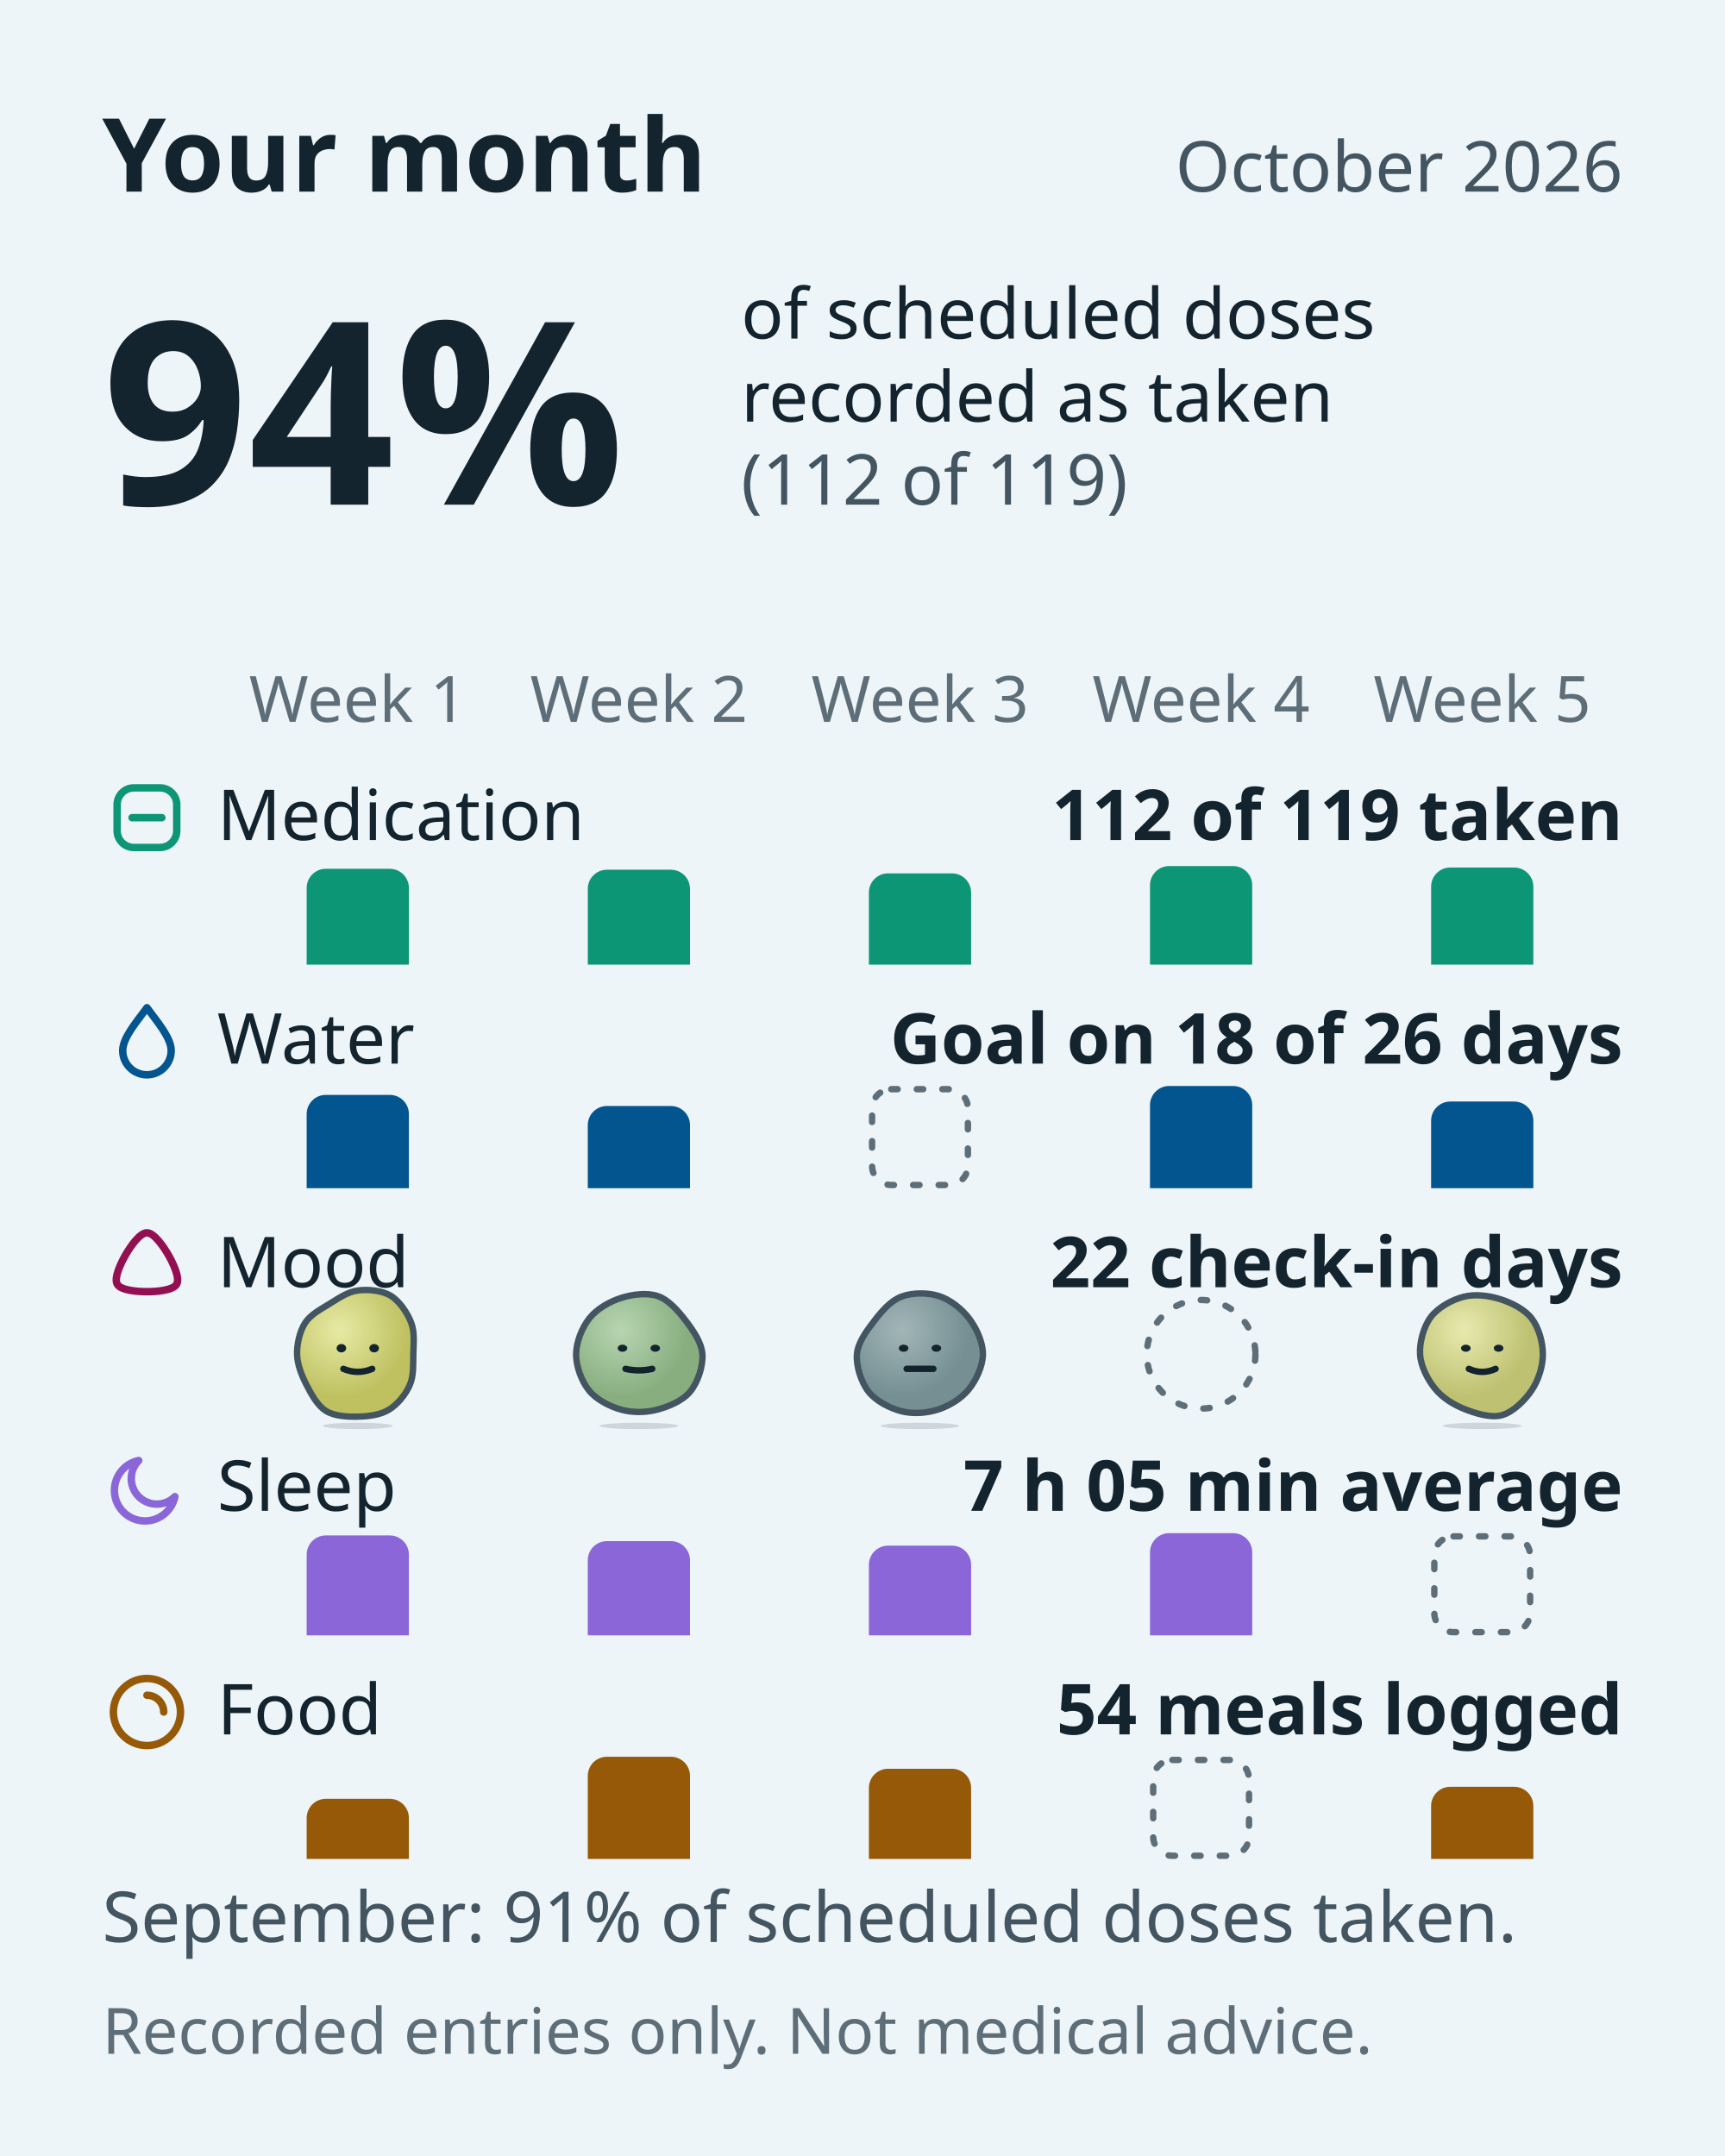
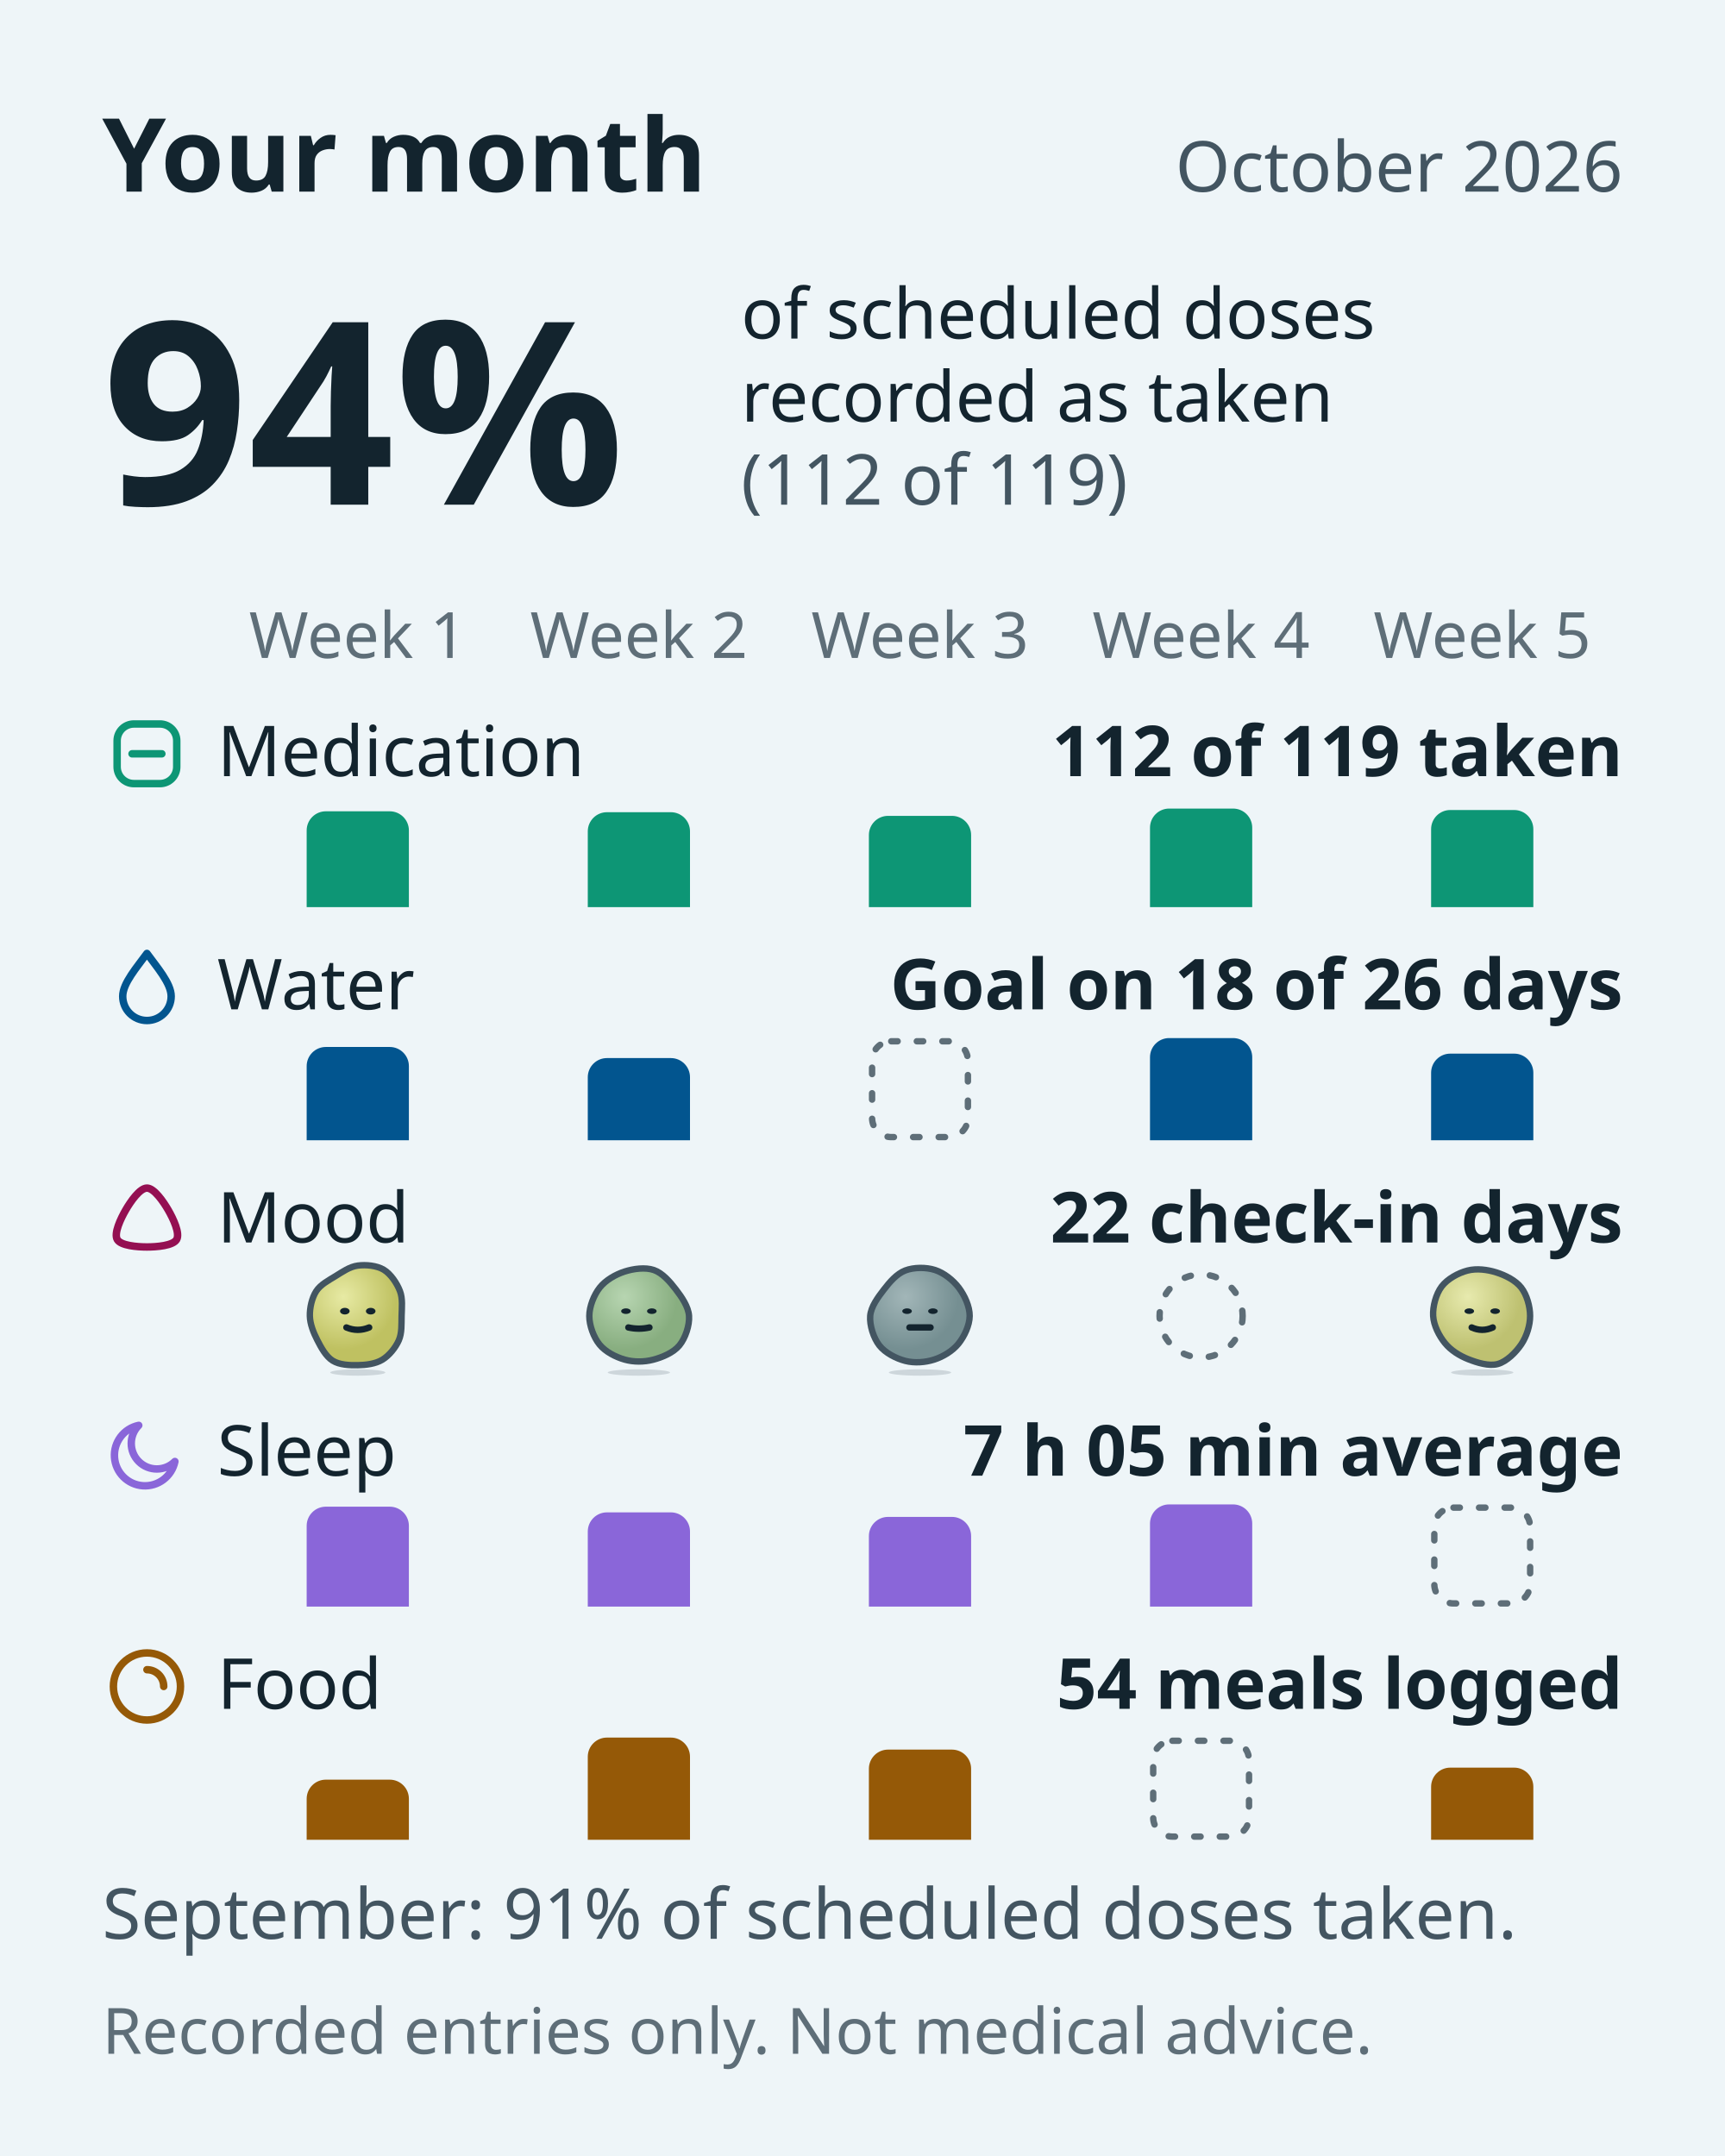
<svg xmlns="http://www.w3.org/2000/svg" width="1080" height="1350" viewBox="0 0 1080 1350">
  <defs>
-     <radialGradient id="g1" gradientUnits="userSpaceOnUse" cx="212.6" cy="832.8" r="41.8">
+     <radialGradient id="g1" gradientUnits="userSpaceOnUse" cx="215" cy="812" r="33">
      <stop offset="0" stop-color="#e7eaa4" />
      <stop offset="1" stop-color="#bfc161" />
    </radialGradient>
-     <radialGradient id="g2" gradientUnits="userSpaceOnUse" cx="388.6" cy="832.8" r="41.8">
+     <radialGradient id="g2" gradientUnits="userSpaceOnUse" cx="391" cy="812" r="33">
      <stop offset="0" stop-color="#b7d5b1" />
      <stop offset="1" stop-color="#88ae80" />
    </radialGradient>
-     <radialGradient id="g3" gradientUnits="userSpaceOnUse" cx="564.6" cy="832.8" r="41.8">
+     <radialGradient id="g3" gradientUnits="userSpaceOnUse" cx="567" cy="812" r="33">
      <stop offset="0" stop-color="#a2b6b8" />
      <stop offset="1" stop-color="#758f92" />
    </radialGradient>
-     <radialGradient id="g4" gradientUnits="userSpaceOnUse" cx="916.6" cy="832.8" r="41.8">
+     <radialGradient id="g4" gradientUnits="userSpaceOnUse" cx="919" cy="812" r="33">
      <stop offset="0" stop-color="#e7eaae" />
      <stop offset="1" stop-color="#bec171" />
    </radialGradient>
  </defs>
  <rect width="1080" height="1350" fill="#eef5f8" />
  <text x="64" y="120" font-family="Geologica" font-weight="600" font-size="64" fill="#13242e">Your month</text>
  <text x="1016" y="120" font-family="IBM Plex Sans" font-weight="500" font-size="44" fill="#435561" text-anchor="end">October 2026</text>
  <text x="64" y="316" font-family="Geologica" font-weight="600" font-size="160" fill="#13242e">94%</text>
  <text x="464" y="212" font-family="IBM Plex Sans" font-weight="500" font-size="44" fill="#13242e">of scheduled doses</text>
  <text x="464" y="264" font-family="IBM Plex Sans" font-weight="500" font-size="44" fill="#13242e">recorded as taken</text>
  <text x="464" y="316" font-family="IBM Plex Sans" font-weight="400" font-size="44" fill="#435561">(112 of 119)</text>
-   <text x="224" y="452" font-family="IBM Plex Sans" font-weight="500" font-size="40" fill="#5e6e78" text-anchor="middle">Week 1</text>
-   <text x="400" y="452" font-family="IBM Plex Sans" font-weight="500" font-size="40" fill="#5e6e78" text-anchor="middle">Week 2</text>
-   <text x="576" y="452" font-family="IBM Plex Sans" font-weight="500" font-size="40" fill="#5e6e78" text-anchor="middle">Week 3</text>
-   <text x="752" y="452" font-family="IBM Plex Sans" font-weight="500" font-size="40" fill="#5e6e78" text-anchor="middle">Week 4</text>
-   <text x="928" y="452" font-family="IBM Plex Sans" font-weight="500" font-size="40" fill="#5e6e78" text-anchor="middle">Week 5</text>
+   <text x="224" y="412" font-family="IBM Plex Sans" font-weight="500" font-size="40" fill="#5e6e78" text-anchor="middle">Week 1</text>
+   <text x="400" y="412" font-family="IBM Plex Sans" font-weight="500" font-size="40" fill="#5e6e78" text-anchor="middle">Week 2</text>
+   <text x="576" y="412" font-family="IBM Plex Sans" font-weight="500" font-size="40" fill="#5e6e78" text-anchor="middle">Week 3</text>
+   <text x="752" y="412" font-family="IBM Plex Sans" font-weight="500" font-size="40" fill="#5e6e78" text-anchor="middle">Week 4</text>
+   <text x="928" y="412" font-family="IBM Plex Sans" font-weight="500" font-size="40" fill="#5e6e78" text-anchor="middle">Week 5</text>
  <g>
-     <rect x="73.33" y="493.33" width="37.33" height="37.33" rx="10.5" fill="none" stroke="#0d9675" stroke-width="4.67" stroke-linecap="round" stroke-linejoin="round" />
-     <line x1="82.67" y1="512" x2="101.33" y2="512" stroke="#0d9675" stroke-width="4.67" stroke-linecap="round" stroke-linejoin="round" />
+     <rect x="73.33" y="453.33" width="37.33" height="37.33" rx="10.5" fill="none" stroke="#0d9675" stroke-width="4.67" stroke-linecap="round" stroke-linejoin="round" />
+     <line x1="82.67" y1="472" x2="101.33" y2="472" stroke="#0d9675" stroke-width="4.67" stroke-linecap="round" stroke-linejoin="round" />
  </g>
-   <text x="136" y="526" font-family="IBM Plex Sans" font-weight="500" font-size="44" fill="#13242e">Medication</text>
-   <text x="1016" y="526" font-family="IBM Plex Sans" font-weight="600" font-size="44" fill="#13242e" text-anchor="end">112 of 119 taken</text>
+   <text x="136" y="486" font-family="IBM Plex Sans" font-weight="500" font-size="44" fill="#13242e">Medication</text>
+   <text x="1016" y="486" font-family="IBM Plex Sans" font-weight="600" font-size="44" fill="#13242e" text-anchor="end">112 of 119 taken</text>
  <g>
-     <path d="M192 604 L192 556 A12 12 0 0 1 204 544 L244 544 A12 12 0 0 1 256 556 L256 604 Z" fill="#0d9675" />
+     <path d="M192 568 L192 520 A12 12 0 0 1 204 508 L244 508 A12 12 0 0 1 256 520 L256 568 Z" fill="#0d9675" />
  </g>
  <g>
-     <path d="M368 604 L368 556.57 A12 12 0 0 1 380 544.57 L420 544.57 A12 12 0 0 1 432 556.57 L432 604 Z" fill="#0d9675" />
+     <path d="M368 568 L368 520.57 A12 12 0 0 1 380 508.57 L420 508.57 A12 12 0 0 1 432 520.57 L432 568 Z" fill="#0d9675" />
  </g>
  <g>
-     <path d="M544 604 L544 558.86 A12 12 0 0 1 556 546.86 L596 546.86 A12 12 0 0 1 608 558.86 L608 604 Z" fill="#0d9675" />
+     <path d="M544 568 L544 522.86 A12 12 0 0 1 556 510.86 L596 510.86 A12 12 0 0 1 608 522.86 L608 568 Z" fill="#0d9675" />
  </g>
  <g>
-     <path d="M720 604 L720 554.29 A12 12 0 0 1 732 542.29 L772 542.29 A12 12 0 0 1 784 554.29 L784 604 Z" fill="#0d9675" />
+     <path d="M720 568 L720 518.29 A12 12 0 0 1 732 506.29 L772 506.29 A12 12 0 0 1 784 518.29 L784 568 Z" fill="#0d9675" />
  </g>
  <g>
-     <path d="M896 604 L896 555.2 A12 12 0 0 1 908 543.2 L948 543.2 A12 12 0 0 1 960 555.2 L960 604 Z" fill="#0d9675" />
+     <path d="M896 568 L896 519.2 A12 12 0 0 1 908 507.2 L948 507.2 A12 12 0 0 1 960 519.2 L960 568 Z" fill="#0d9675" />
  </g>
  <g>
-     <path d="M92 631 C85.93 639.4 76.83 649.67 76.83 657.83 A15.17 15.17 0 0 0 107.17 657.83 C107.17 649.67 98.07 639.4 92 631 Z" fill="none" stroke="#02558f" stroke-width="4.67" stroke-linecap="round" stroke-linejoin="round" />
+     <path d="M92 597 C85.93 605.4 76.83 615.67 76.83 623.83 A15.17 15.17 0 0 0 107.17 623.83 C107.17 615.67 98.07 605.4 92 597 Z" fill="none" stroke="#02558f" stroke-width="4.67" stroke-linecap="round" stroke-linejoin="round" />
  </g>
-   <text x="136" y="666" font-family="IBM Plex Sans" font-weight="500" font-size="44" fill="#13242e">Water</text>
-   <text x="1016" y="666" font-family="IBM Plex Sans" font-weight="600" font-size="44" fill="#13242e" text-anchor="end">Goal on 18 of 26 days</text>
+   <text x="136" y="632" font-family="IBM Plex Sans" font-weight="500" font-size="44" fill="#13242e">Water</text>
+   <text x="1016" y="632" font-family="IBM Plex Sans" font-weight="600" font-size="44" fill="#13242e" text-anchor="end">Goal on 18 of 26 days</text>
  <g>
-     <path d="M192 744 L192 697.57 A12 12 0 0 1 204 685.57 L244 685.57 A12 12 0 0 1 256 697.57 L256 744 Z" fill="#02558f" />
+     <path d="M192 714 L192 667.57 A12 12 0 0 1 204 655.57 L244 655.57 A12 12 0 0 1 256 667.57 L256 714 Z" fill="#02558f" />
  </g>
  <g>
-     <path d="M368 744 L368 704.52 A12 12 0 0 1 380 692.52 L420 692.52 A12 12 0 0 1 432 704.52 L432 744 Z" fill="#02558f" />
+     <path d="M368 714 L368 674.52 A12 12 0 0 1 380 662.52 L420 662.52 A12 12 0 0 1 432 674.52 L432 714 Z" fill="#02558f" />
  </g>
  <g>
-     <rect x="546" y="682" width="60" height="60" rx="12" fill="none" stroke="#5e6e78" stroke-width="4" stroke-linecap="round" stroke-linejoin="round" stroke-dasharray="4 12" />
+     <rect x="546" y="652" width="60" height="60" rx="12" fill="none" stroke="#5e6e78" stroke-width="4" stroke-linecap="round" stroke-linejoin="round" stroke-dasharray="4 12" />
  </g>
  <g>
-     <path d="M720 744 L720 692 A12 12 0 0 1 732 680 L772 680 A12 12 0 0 1 784 692 L784 744 Z" fill="#02558f" />
+     <path d="M720 714 L720 662 A12 12 0 0 1 732 650 L772 650 A12 12 0 0 1 784 662 L784 714 Z" fill="#02558f" />
  </g>
  <g>
-     <path d="M896 744 L896 701.74 A12 12 0 0 1 908 689.74 L948 689.74 A12 12 0 0 1 960 701.74 L960 744 Z" fill="#02558f" />
+     <path d="M896 714 L896 671.74 A12 12 0 0 1 908 659.74 L948 659.74 A12 12 0 0 1 960 671.74 L960 714 Z" fill="#02558f" />
  </g>
  <g>
-     <path d="M92 771.93 C96.45 771.93 102.24 780.33 105.34 785.7 C108.44 791.07 112.81 800.28 110.59 804.13 C108.37 807.98 98.2 808.8 92 808.8 C85.8 808.8 75.63 807.98 73.41 804.13 C71.19 800.28 75.56 791.07 78.66 785.7 C81.76 780.33 87.55 771.93 92 771.93 Z" fill="none" stroke="#940f52" stroke-width="4.67" stroke-linecap="round" stroke-linejoin="round" />
+     <path d="M92 743.93 C96.45 743.93 102.24 752.33 105.34 757.7 C108.44 763.07 112.81 772.28 110.59 776.13 C108.37 779.98 98.2 780.8 92 780.8 C85.8 780.8 75.63 779.98 73.41 776.13 C71.19 772.28 75.56 763.07 78.66 757.7 C81.76 752.33 87.55 743.93 92 743.93 Z" fill="none" stroke="#940f52" stroke-width="4.67" stroke-linecap="round" stroke-linejoin="round" />
  </g>
-   <text x="136" y="806" font-family="IBM Plex Sans" font-weight="500" font-size="44" fill="#13242e">Mood</text>
-   <text x="1016" y="806" font-family="IBM Plex Sans" font-weight="600" font-size="44" fill="#13242e" text-anchor="end">22 check-in days</text>
+   <text x="136" y="778" font-family="IBM Plex Sans" font-weight="500" font-size="44" fill="#13242e">Mood</text>
+   <text x="1016" y="778" font-family="IBM Plex Sans" font-weight="600" font-size="44" fill="#13242e" text-anchor="end">22 check-in days</text>
  <g>
-     <ellipse cx="224" cy="892.84" rx="21.85" ry="2" fill="#cdd6db" />
-     <path d="M258.76 848 C258.61 854.53 259.07 861.55 256.52 867.34 C253.97 873.13 248.88 879.44 243.46 882.72 C238.04 886.01 230.56 886.92 224 887.04 C217.44 887.17 209.47 886.8 204.11 883.48 C198.76 880.16 194.89 873.02 191.87 867.11 C188.85 861.19 186.14 854.45 185.99 848 C185.85 841.55 187.63 833.65 191.01 828.38 C194.4 823.12 200.8 819.81 206.3 816.42 C211.8 813.03 217.62 808.9 224 808.05 C230.38 807.2 239 807.97 244.56 811.31 C250.13 814.66 255.04 822.02 257.4 828.14 C259.77 834.25 258.9 841.47 258.76 848 Z" fill="url(#g1)" stroke="#435561" stroke-width="4" stroke-linecap="round" stroke-linejoin="round" />
-     <ellipse cx="213.74" cy="844.2" rx="3" ry="2.62" fill="#13242e" />
-     <ellipse cx="234.26" cy="844.2" rx="3" ry="2.62" fill="#13242e" />
-     <path d="M214.97 857.12 Q224 860.92 233.03 857.12" fill="none" stroke="#13242e" stroke-width="4" stroke-linecap="round" stroke-linejoin="round" />
+     <ellipse cx="224" cy="859.4" rx="17.25" ry="2" fill="#cdd6db" />
+     <path d="M251.44 824 C251.32 829.16 251.69 834.7 249.68 839.27 C247.66 843.84 243.65 848.82 239.37 851.41 C235.09 854.01 229.18 854.72 224 854.82 C218.82 854.92 212.53 854.64 208.3 852.01 C204.07 849.39 201.02 843.75 198.64 839.08 C196.25 834.41 194.11 829.09 193.99 824 C193.88 818.91 195.29 812.67 197.96 808.51 C200.63 804.36 205.69 801.74 210.03 799.07 C214.37 796.39 218.97 793.13 224 792.46 C229.03 791.79 235.84 792.39 240.24 795.04 C244.63 797.68 248.5 803.49 250.37 808.32 C252.24 813.14 251.56 818.84 251.44 824 Z" fill="url(#g1)" stroke="#435561" stroke-width="4" stroke-linecap="round" stroke-linejoin="round" />
+     <ellipse cx="215.9" cy="821" rx="3" ry="2.07" fill="#13242e" />
+     <ellipse cx="232.1" cy="821" rx="3" ry="2.07" fill="#13242e" />
+     <path d="M216.87 831.2 Q224 834.2 231.13 831.2" fill="none" stroke="#13242e" stroke-width="4" stroke-linecap="round" stroke-linejoin="round" />
  </g>
  <g>
-     <ellipse cx="400" cy="892.84" rx="24.7" ry="2" fill="#cdd6db" />
-     <path d="M439.76 848 C440.26 855.43 436.89 865.56 432.14 871.35 C427.39 877.14 418.51 880.83 411.28 882.71 C404.05 884.59 395.83 884.63 388.75 882.62 C381.67 880.62 373.47 876.45 368.79 870.68 C364.11 864.91 360.65 855.53 360.69 848 C360.72 840.47 364.35 831.34 368.99 825.47 C373.64 819.61 381.43 815.13 388.57 812.81 C395.71 810.5 405.07 809.23 411.84 811.56 C418.61 813.89 424.54 820.72 429.19 826.79 C433.85 832.86 439.27 840.57 439.76 848 Z" fill="url(#g2)" stroke="#435561" stroke-width="4" stroke-linecap="round" stroke-linejoin="round" />
-     <ellipse cx="389.74" cy="844.2" rx="3" ry="2.22" fill="#13242e" />
-     <ellipse cx="410.26" cy="844.2" rx="3" ry="2.22" fill="#13242e" />
-     <path d="M391.64 857.12 Q400 859.02 408.36 857.12" fill="none" stroke="#13242e" stroke-width="4" stroke-linecap="round" stroke-linejoin="round" />
+     <ellipse cx="400" cy="859.4" rx="19.5" ry="2" fill="#cdd6db" />
+     <path d="M431.39 824 C431.78 829.86 429.12 837.87 425.37 842.43 C421.62 847 414.61 849.92 408.9 851.4 C403.2 852.89 396.71 852.92 391.12 851.33 C385.53 849.75 379.05 846.46 375.36 841.9 C371.67 837.35 368.94 829.95 368.96 824 C368.99 818.05 371.85 810.84 375.52 806.21 C379.19 801.59 385.34 798.05 390.97 796.22 C396.61 794.39 404 793.4 409.35 795.23 C414.69 797.07 419.37 802.46 423.05 807.26 C426.72 812.05 431.01 818.14 431.39 824 Z" fill="url(#g2)" stroke="#435561" stroke-width="4" stroke-linecap="round" stroke-linejoin="round" />
+     <ellipse cx="391.9" cy="821" rx="3" ry="1.76" fill="#13242e" />
+     <ellipse cx="408.1" cy="821" rx="3" ry="1.76" fill="#13242e" />
+     <path d="M393.4 831.2 Q400 832.7 406.6 831.2" fill="none" stroke="#13242e" stroke-width="4" stroke-linecap="round" stroke-linejoin="round" />
  </g>
  <g>
-     <ellipse cx="576" cy="892.84" rx="24.7" ry="2" fill="#cdd6db" />
-     <path d="M615.39 848 C615.33 855.41 611.12 864.34 606.42 870.1 C601.73 875.87 594.24 880.34 587.24 882.6 C580.24 884.86 571.66 885.52 564.41 883.66 C557.17 881.79 548.43 877.35 543.78 871.41 C539.13 865.47 535.92 855.38 536.51 848 C537.1 840.62 542.68 833.16 547.31 827.15 C551.93 821.14 557.52 814.54 564.28 811.94 C571.04 809.33 580.77 809.24 587.85 811.52 C594.94 813.8 602.21 819.54 606.8 825.62 C611.39 831.7 615.45 840.59 615.39 848 Z" fill="url(#g3)" stroke="#435561" stroke-width="4" stroke-linecap="round" stroke-linejoin="round" />
-     <ellipse cx="565.74" cy="844.2" rx="3" ry="2.22" fill="#13242e" />
-     <ellipse cx="586.26" cy="844.2" rx="3" ry="2.22" fill="#13242e" />
-     <path d="M567.64 857.12 Q576 857.12 584.36 857.12" fill="none" stroke="#13242e" stroke-width="4" stroke-linecap="round" stroke-linejoin="round" />
+     <ellipse cx="576" cy="859.4" rx="19.5" ry="2" fill="#cdd6db" />
+     <path d="M607.1 824 C607.05 829.85 603.72 836.9 600.02 841.45 C596.32 846 590.4 849.53 584.87 851.31 C579.35 853.1 572.57 853.62 566.85 852.15 C561.13 850.68 554.23 847.17 550.56 842.48 C546.89 837.79 544.36 829.82 544.82 824 C545.29 818.18 549.69 812.29 553.35 807.54 C557 802.8 561.41 797.59 566.75 795.53 C572.08 793.47 579.76 793.4 585.36 795.2 C590.95 797 596.69 801.53 600.32 806.33 C603.94 811.13 607.15 818.15 607.1 824 Z" fill="url(#g3)" stroke="#435561" stroke-width="4" stroke-linecap="round" stroke-linejoin="round" />
+     <ellipse cx="567.9" cy="821" rx="3" ry="1.76" fill="#13242e" />
+     <ellipse cx="584.1" cy="821" rx="3" ry="1.76" fill="#13242e" />
+     <path d="M569.4 831.2 Q576 831.2 582.6 831.2" fill="none" stroke="#13242e" stroke-width="4" stroke-linecap="round" stroke-linejoin="round" />
  </g>
  <g>
-     <circle cx="752" cy="848" r="34" fill="none" stroke="#5e6e78" stroke-width="4" stroke-linecap="round" stroke-linejoin="round" stroke-dasharray="4 12" />
+     <circle cx="752" cy="824" r="26" fill="none" stroke="#5e6e78" stroke-width="4" stroke-linecap="round" stroke-linejoin="round" stroke-dasharray="4 12" />
  </g>
  <g>
-     <ellipse cx="928" cy="892.84" rx="24.7" ry="2" fill="#cdd6db" />
-     <path d="M965.96 848 C965.97 855.5 963.24 864.16 958.98 870.51 C954.71 876.86 947.4 884.14 940.38 886.11 C933.36 888.07 923.86 885.04 916.86 882.27 C909.87 879.5 903.05 875.2 898.42 869.49 C893.79 863.78 889.51 855.48 889.08 848 C888.65 840.52 891.31 830.64 895.84 824.64 C900.38 818.64 909.07 813.86 916.3 812 C923.53 810.14 932.11 811.22 939.22 813.47 C946.33 815.72 954.49 819.76 958.94 825.52 C963.4 831.27 965.96 840.5 965.96 848 Z" fill="url(#g4)" stroke="#435561" stroke-width="4" stroke-linecap="round" stroke-linejoin="round" />
-     <ellipse cx="917.74" cy="844.2" rx="3" ry="2.22" fill="#13242e" />
-     <ellipse cx="938.26" cy="844.2" rx="3" ry="2.22" fill="#13242e" />
-     <path d="M919.64 857.12 Q928 860.92 936.36 857.12" fill="none" stroke="#13242e" stroke-width="4" stroke-linecap="round" stroke-linejoin="round" />
+     <ellipse cx="928" cy="859.4" rx="19.5" ry="2" fill="#cdd6db" />
+     <path d="M957.97 824 C957.98 829.92 955.82 836.75 952.46 841.77 C949.09 846.78 943.32 852.54 937.77 854.08 C932.23 855.63 924.73 853.24 919.21 851.06 C913.69 848.87 908.3 845.48 904.65 840.97 C900.99 836.46 897.61 829.9 897.28 824 C896.94 818.1 899.03 810.29 902.61 805.55 C906.19 800.82 913.06 797.05 918.77 795.58 C924.47 794.11 931.25 794.96 936.86 796.74 C942.47 798.52 948.91 801.71 952.43 806.25 C955.95 810.79 957.97 818.08 957.97 824 Z" fill="url(#g4)" stroke="#435561" stroke-width="4" stroke-linecap="round" stroke-linejoin="round" />
+     <ellipse cx="919.9" cy="821" rx="3" ry="1.76" fill="#13242e" />
+     <ellipse cx="936.1" cy="821" rx="3" ry="1.76" fill="#13242e" />
+     <path d="M921.4 831.2 Q928 834.2 934.6 831.2" fill="none" stroke="#13242e" stroke-width="4" stroke-linecap="round" stroke-linejoin="round" />
  </g>
  <g>
-     <path d="M109.5 937.13 A19.13 19.13 0 1 1 86.87 914.5 A15.4 15.4 0 0 0 109.5 937.13 Z" fill="none" stroke="#8a66d9" stroke-width="4.67" stroke-linecap="round" stroke-linejoin="round" />
+     <path d="M109.5 915.13 A19.13 19.13 0 1 1 86.87 892.5 A15.4 15.4 0 0 0 109.5 915.13 Z" fill="none" stroke="#8a66d9" stroke-width="4.67" stroke-linecap="round" stroke-linejoin="round" />
  </g>
-   <text x="136" y="946" font-family="IBM Plex Sans" font-weight="500" font-size="44" fill="#13242e">Sleep</text>
-   <text x="1016" y="946" font-family="IBM Plex Sans" font-weight="600" font-size="44" fill="#13242e" text-anchor="end">7 h 05 min average</text>
+   <text x="136" y="924" font-family="IBM Plex Sans" font-weight="500" font-size="44" fill="#13242e">Sleep</text>
+   <text x="1016" y="924" font-family="IBM Plex Sans" font-weight="600" font-size="44" fill="#13242e" text-anchor="end">7 h 05 min average</text>
  <g>
-     <path d="M192 1024 L192 973.42 A12 12 0 0 1 204 961.42 L244 961.42 A12 12 0 0 1 256 973.42 L256 1024 Z" fill="#8a66d9" />
+     <path d="M192 1006 L192 955.42 A12 12 0 0 1 204 943.42 L244 943.42 A12 12 0 0 1 256 955.42 L256 1006 Z" fill="#8a66d9" />
  </g>
  <g>
-     <path d="M368 1024 L368 976.98 A12 12 0 0 1 380 964.98 L420 964.98 A12 12 0 0 1 432 976.98 L432 1024 Z" fill="#8a66d9" />
+     <path d="M368 1006 L368 958.98 A12 12 0 0 1 380 946.98 L420 946.98 A12 12 0 0 1 432 958.98 L432 1006 Z" fill="#8a66d9" />
  </g>
  <g>
-     <path d="M544 1024 L544 979.82 A12 12 0 0 1 556 967.82 L596 967.82 A12 12 0 0 1 608 979.82 L608 1024 Z" fill="#8a66d9" />
+     <path d="M544 1006 L544 961.82 A12 12 0 0 1 556 949.82 L596 949.82 A12 12 0 0 1 608 961.82 L608 1006 Z" fill="#8a66d9" />
  </g>
  <g>
-     <path d="M720 1024 L720 972 A12 12 0 0 1 732 960 L772 960 A12 12 0 0 1 784 972 L784 1024 Z" fill="#8a66d9" />
+     <path d="M720 1006 L720 954 A12 12 0 0 1 732 942 L772 942 A12 12 0 0 1 784 954 L784 1006 Z" fill="#8a66d9" />
  </g>
  <g>
-     <rect x="898" y="962" width="60" height="60" rx="12" fill="none" stroke="#5e6e78" stroke-width="4" stroke-linecap="round" stroke-linejoin="round" stroke-dasharray="4 12" />
+     <rect x="898" y="944" width="60" height="60" rx="12" fill="none" stroke="#5e6e78" stroke-width="4" stroke-linecap="round" stroke-linejoin="round" stroke-dasharray="4 12" />
  </g>
  <g>
-     <circle cx="92" cy="1072" r="21" fill="none" stroke="#955907" stroke-width="4.67" stroke-linecap="round" stroke-linejoin="round" />
-     <path d="M92 1061.5 A10.5 10.5 0 0 1 102.5 1072" fill="none" stroke="#955907" stroke-width="4.67" stroke-linecap="round" stroke-linejoin="round" />
+     <circle cx="92" cy="1056" r="21" fill="none" stroke="#955907" stroke-width="4.67" stroke-linecap="round" stroke-linejoin="round" />
+     <path d="M92 1045.5 A10.5 10.5 0 0 1 102.5 1056" fill="none" stroke="#955907" stroke-width="4.67" stroke-linecap="round" stroke-linejoin="round" />
  </g>
-   <text x="136" y="1086" font-family="IBM Plex Sans" font-weight="500" font-size="44" fill="#13242e">Food</text>
-   <text x="1016" y="1086" font-family="IBM Plex Sans" font-weight="600" font-size="44" fill="#13242e" text-anchor="end">54 meals logged</text>
+   <text x="136" y="1070" font-family="IBM Plex Sans" font-weight="500" font-size="44" fill="#13242e">Food</text>
+   <text x="1016" y="1070" font-family="IBM Plex Sans" font-weight="600" font-size="44" fill="#13242e" text-anchor="end">54 meals logged</text>
  <g>
-     <path d="M192 1164 L192 1138.35 A12 12 0 0 1 204 1126.35 L244 1126.35 A12 12 0 0 1 256 1138.35 L256 1164 Z" fill="#955907" />
+     <path d="M192 1152 L192 1126.35 A12 12 0 0 1 204 1114.35 L244 1114.35 A12 12 0 0 1 256 1126.35 L256 1152 Z" fill="#955907" />
  </g>
  <g>
-     <path d="M368 1164 L368 1112 A12 12 0 0 1 380 1100 L420 1100 A12 12 0 0 1 432 1112 L432 1164 Z" fill="#955907" />
+     <path d="M368 1152 L368 1100 A12 12 0 0 1 380 1088 L420 1088 A12 12 0 0 1 432 1100 L432 1152 Z" fill="#955907" />
  </g>
  <g>
-     <path d="M544 1164 L544 1119.53 A12 12 0 0 1 556 1107.53 L596 1107.53 A12 12 0 0 1 608 1119.53 L608 1164 Z" fill="#955907" />
+     <path d="M544 1152 L544 1107.53 A12 12 0 0 1 556 1095.53 L596 1095.53 A12 12 0 0 1 608 1107.53 L608 1152 Z" fill="#955907" />
  </g>
  <g>
-     <rect x="722" y="1102" width="60" height="60" rx="12" fill="none" stroke="#5e6e78" stroke-width="4" stroke-linecap="round" stroke-linejoin="round" stroke-dasharray="4 12" />
+     <rect x="722" y="1090" width="60" height="60" rx="12" fill="none" stroke="#5e6e78" stroke-width="4" stroke-linecap="round" stroke-linejoin="round" stroke-dasharray="4 12" />
  </g>
  <g>
-     <path d="M896 1164 L896 1130.82 A12 12 0 0 1 908 1118.82 L948 1118.82 A12 12 0 0 1 960 1130.82 L960 1164 Z" fill="#955907" />
+     <path d="M896 1152 L896 1118.82 A12 12 0 0 1 908 1106.82 L948 1106.82 A12 12 0 0 1 960 1118.82 L960 1152 Z" fill="#955907" />
  </g>
-   <text x="64" y="1216" font-family="IBM Plex Sans" font-weight="400" font-size="44" fill="#435561">September: 91% of scheduled doses taken.</text>
+   <text x="64" y="1214" font-family="IBM Plex Sans" font-weight="400" font-size="44" fill="#435561">September: 91% of scheduled doses taken.</text>
  <text x="64" y="1286" font-family="IBM Plex Sans" font-weight="500" font-size="40" fill="#5e6e78">Recorded entries only. Not medical advice.</text>
</svg>
